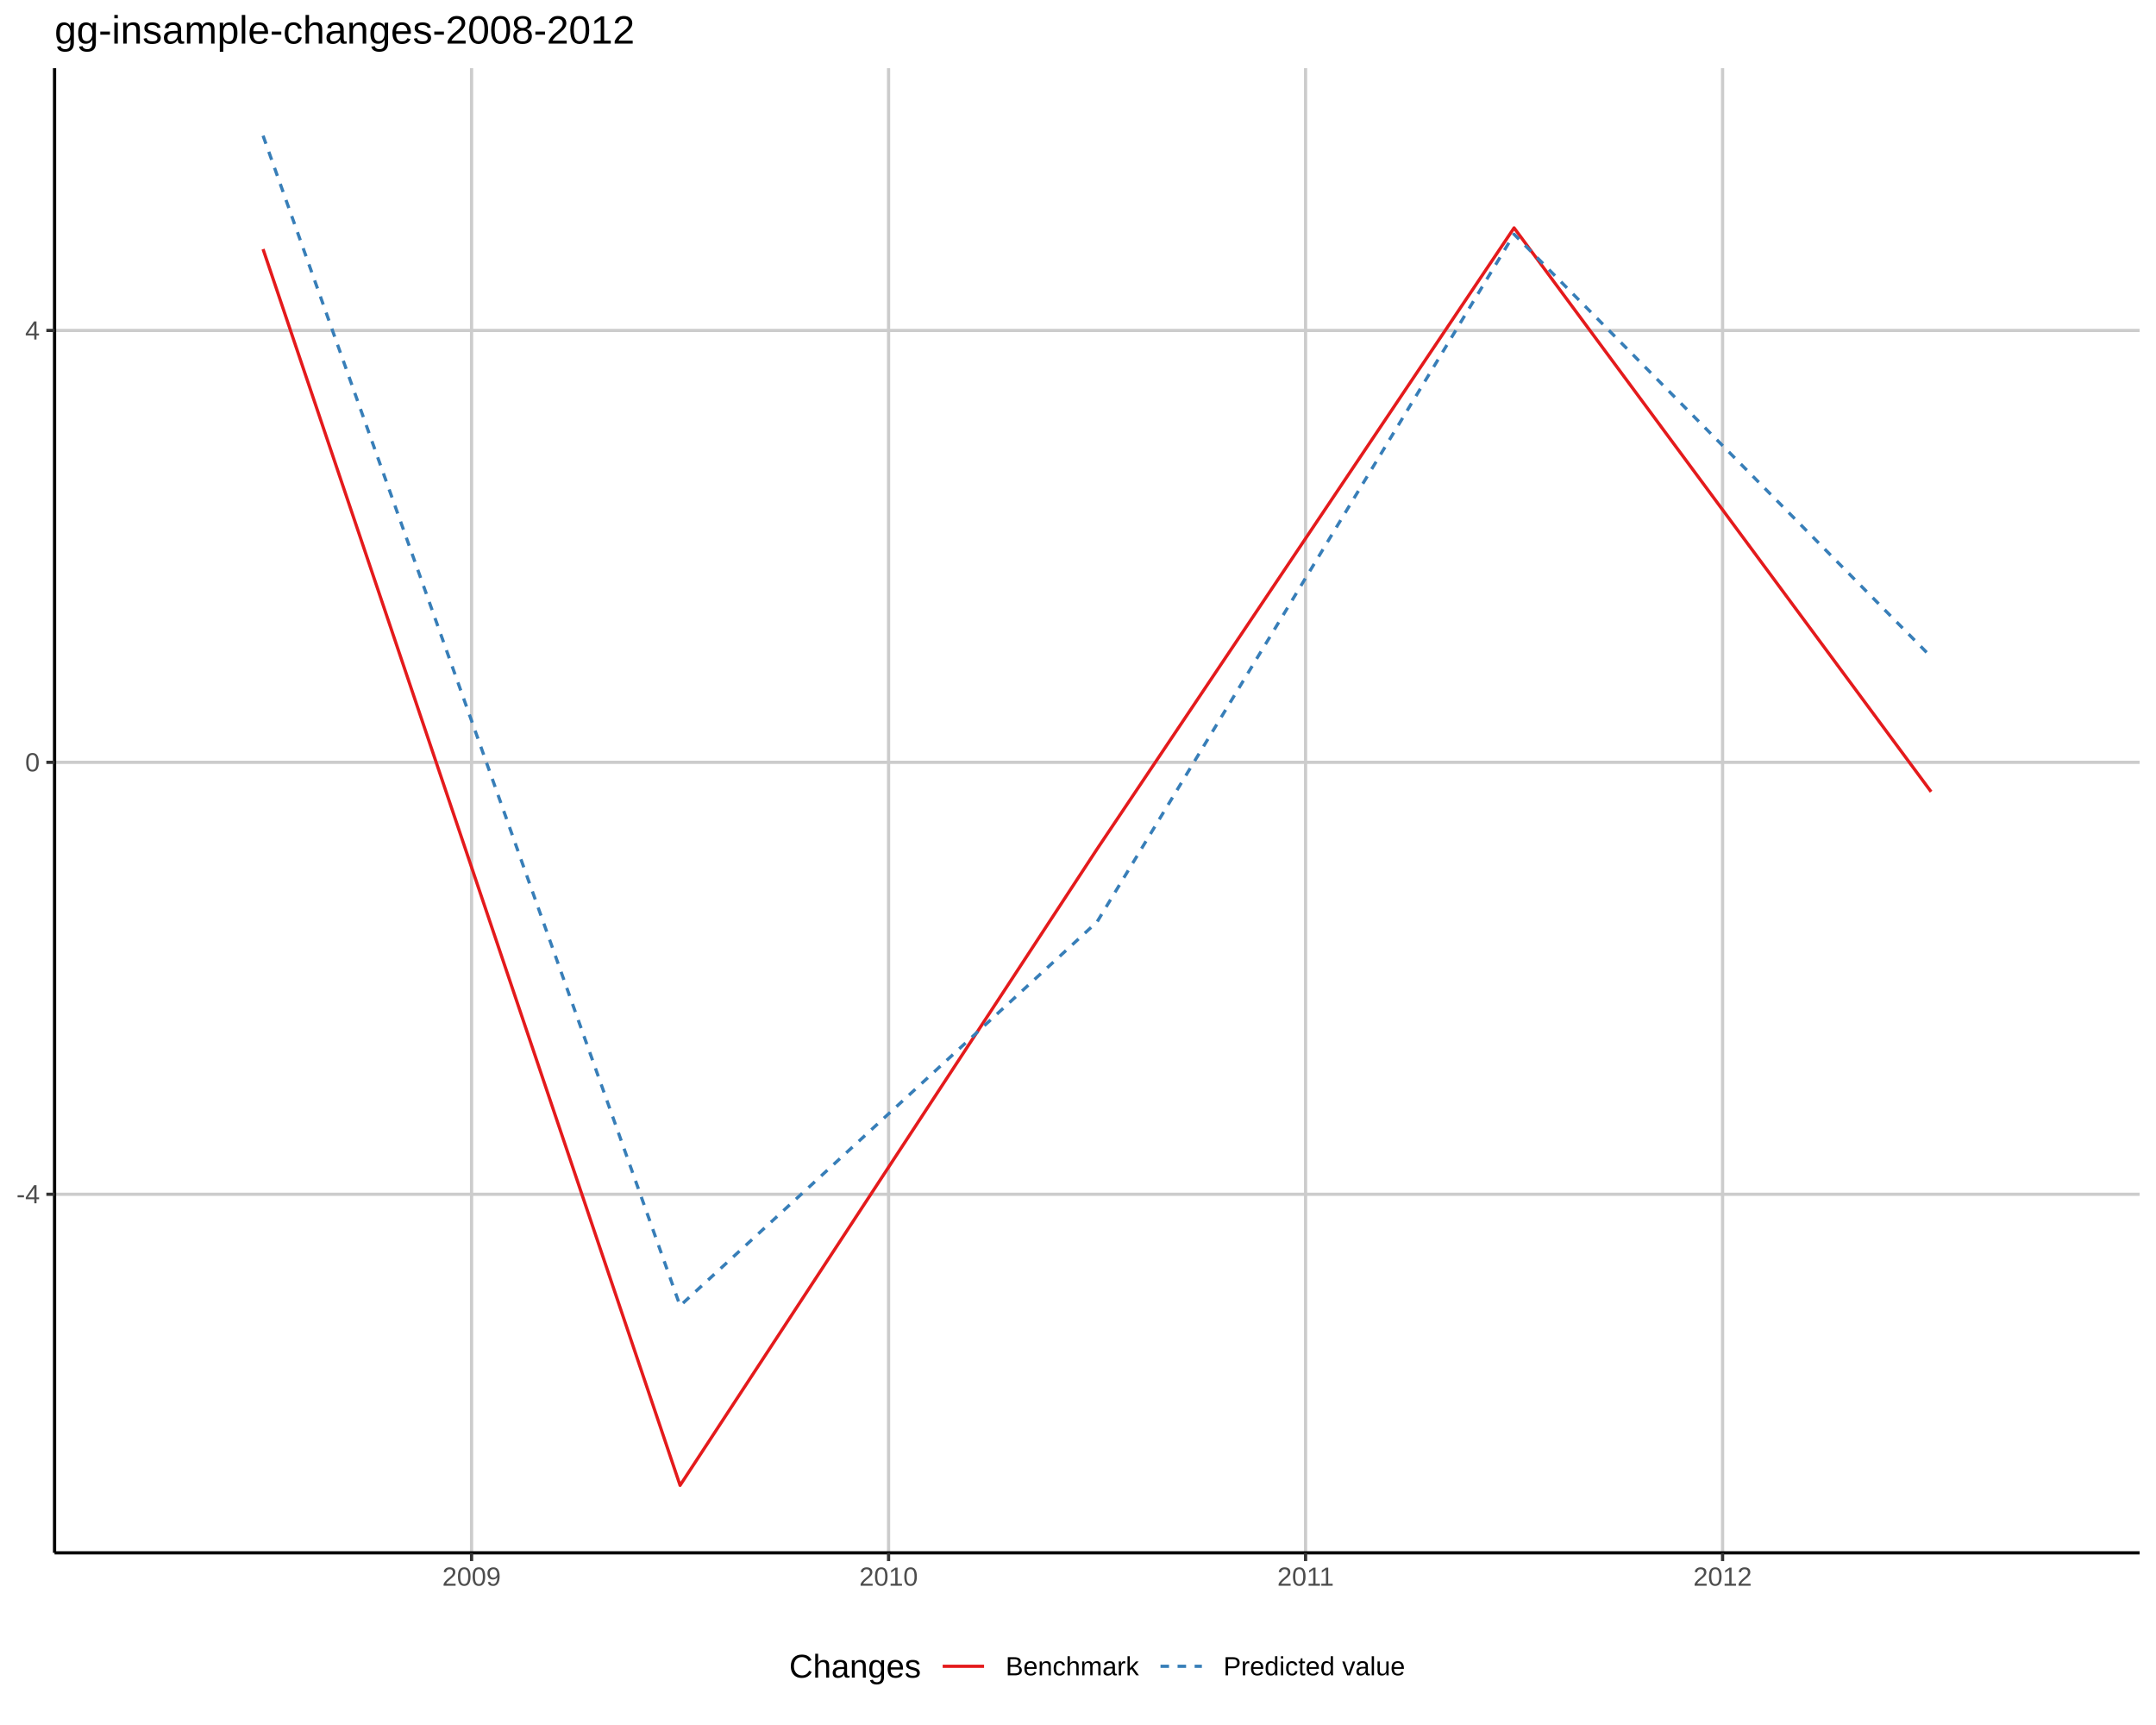
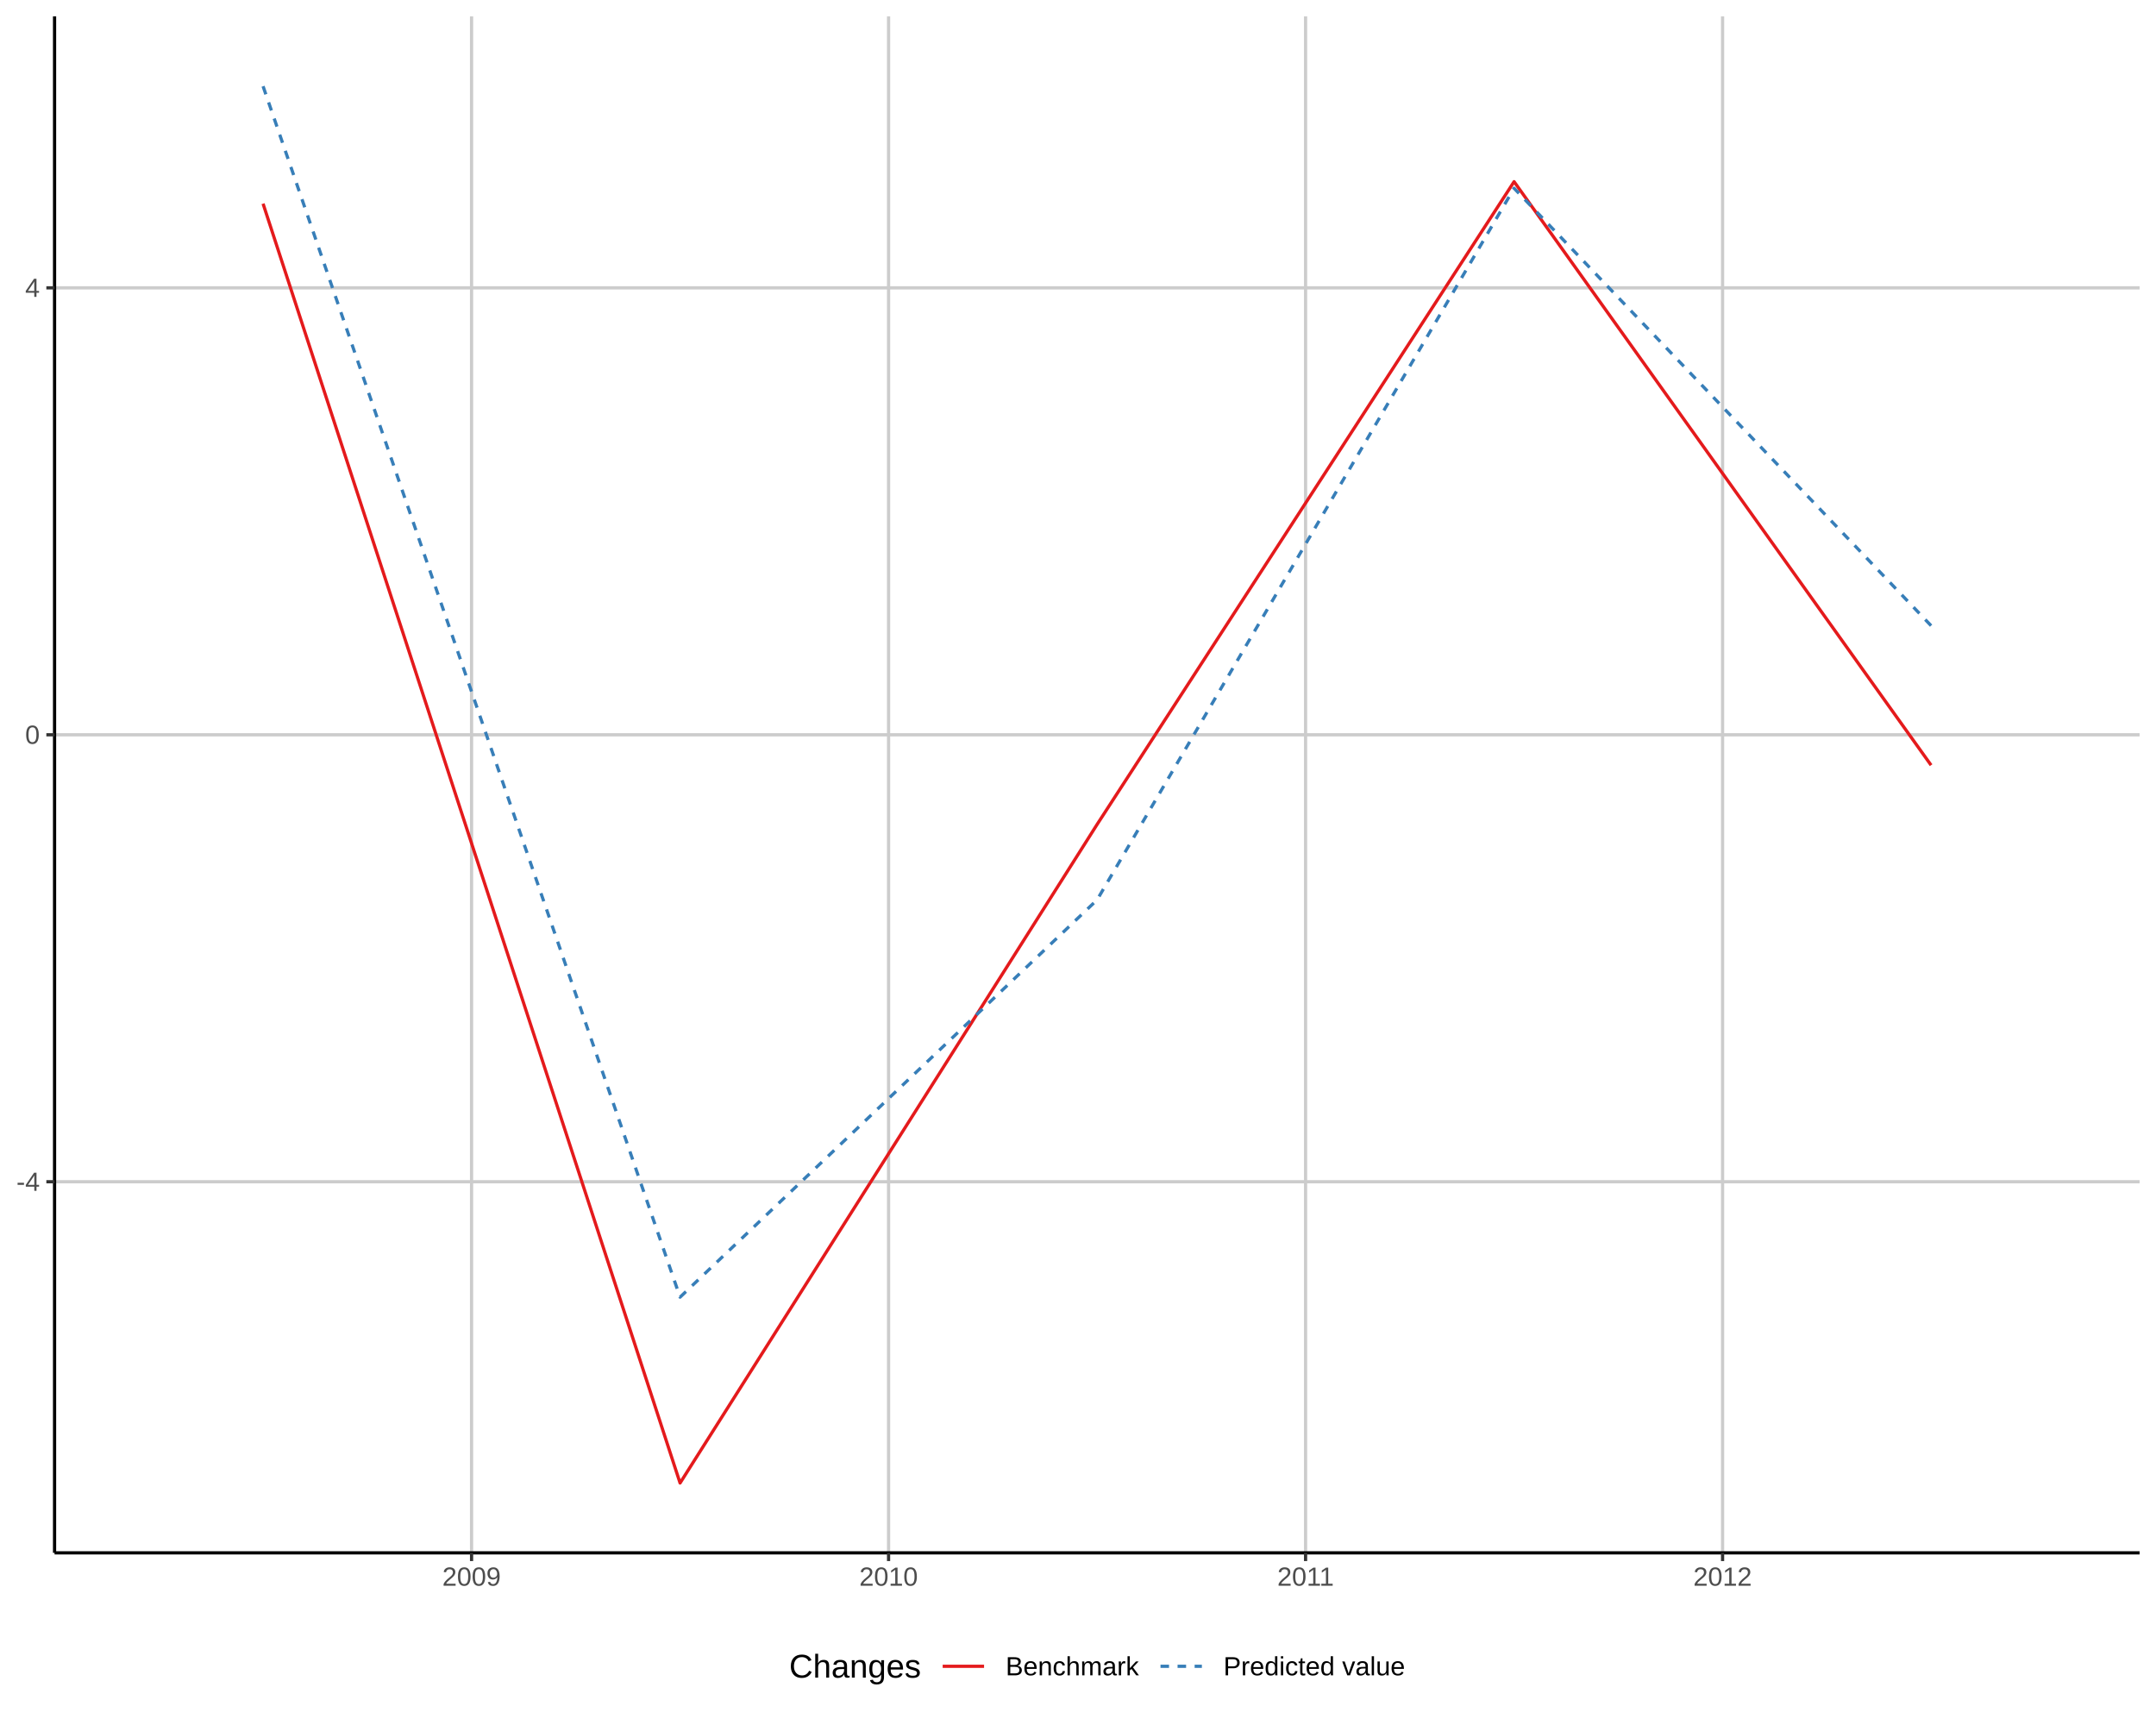
<svg xmlns="http://www.w3.org/2000/svg" viewBox="0 0 720.00 576.00">
  <defs>
    <style type="text/css">
    line, polyline, polygon, path, rect, circle {
      fill: none;
      stroke: #000000;
      stroke-linecap: round;
      stroke-linejoin: round;
      stroke-miterlimit: 10.00;
    }
  </style>
  </defs>
  <rect width="100%" height="100%" style="stroke: none; fill: #FFFFFF;" />
  <rect x="0.00" y="0.00" width="720.00" height="576.00" style="stroke-width: 1.07; stroke: #FFFFFF; fill: #FFFFFF;" />
  <defs>
-     <clipPath id="cpMTguMjJ8NzE0LjUyfDUxOC41MnwyMi43Nw==">
-       <rect x="18.22" y="22.77" width="696.30" height="495.74" />
+     <clipPath id="cpMTguMjJ8NzE0LjUyfDUxOC41Mnw1LjQ4">
+       <rect x="18.22" y="5.48" width="696.30" height="513.04" />
    </clipPath>
  </defs>
-   <rect x="18.22" y="22.77" width="696.30" height="495.74" style="stroke-width: 1.07; stroke: none; fill: #FFFFFF;" clip-path="url(#cpMTguMjJ8NzE0LjUyfDUxOC41MnwyMi43Nw==)" />
-   <polyline points="18.22,398.78 714.52,398.78 " style="stroke-width: 1.07; stroke: #CCCCCC; stroke-linecap: butt;" clip-path="url(#cpMTguMjJ8NzE0LjUyfDUxOC41MnwyMi43Nw==)" />
-   <polyline points="18.22,254.56 714.52,254.56 " style="stroke-width: 1.07; stroke: #CCCCCC; stroke-linecap: butt;" clip-path="url(#cpMTguMjJ8NzE0LjUyfDUxOC41MnwyMi43Nw==)" />
-   <polyline points="18.22,110.34 714.52,110.34 " style="stroke-width: 1.07; stroke: #CCCCCC; stroke-linecap: butt;" clip-path="url(#cpMTguMjJ8NzE0LjUyfDUxOC41MnwyMi43Nw==)" />
-   <polyline points="157.48,518.52 157.48,22.77 " style="stroke-width: 1.07; stroke: #CCCCCC; stroke-linecap: butt;" clip-path="url(#cpMTguMjJ8NzE0LjUyfDUxOC41MnwyMi43Nw==)" />
-   <polyline points="296.74,518.52 296.74,22.77 " style="stroke-width: 1.07; stroke: #CCCCCC; stroke-linecap: butt;" clip-path="url(#cpMTguMjJ8NzE0LjUyfDUxOC41MnwyMi43Nw==)" />
-   <polyline points="436.00,518.52 436.00,22.77 " style="stroke-width: 1.07; stroke: #CCCCCC; stroke-linecap: butt;" clip-path="url(#cpMTguMjJ8NzE0LjUyfDUxOC41MnwyMi43Nw==)" />
-   <polyline points="575.26,518.52 575.26,22.77 " style="stroke-width: 1.07; stroke: #CCCCCC; stroke-linecap: butt;" clip-path="url(#cpMTguMjJ8NzE0LjUyfDUxOC41MnwyMi43Nw==)" />
-   <polyline points="87.85,83.19 227.11,495.98 366.37,283.50 505.63,76.09 644.89,264.37 " style="stroke-width: 1.07; stroke: #E41A1C; stroke-linecap: butt;" clip-path="url(#cpMTguMjJ8NzE0LjUyfDUxOC41MnwyMi43Nw==)" />
-   <polyline points="87.85,45.31 227.11,436.02 366.37,307.83 505.63,78.22 644.89,219.35 " style="stroke-width: 1.07; stroke: #377EB8; stroke-dasharray: 2.85,2.85; stroke-linecap: butt;" clip-path="url(#cpMTguMjJ8NzE0LjUyfDUxOC41MnwyMi43Nw==)" />
+   <rect x="18.22" y="5.48" width="696.30" height="513.04" style="stroke-width: 1.07; stroke: none; fill: #FFFFFF;" clip-path="url(#cpMTguMjJ8NzE0LjUyfDUxOC41Mnw1LjQ4)" />
+   <polyline points="18.22,394.60 714.52,394.60 " style="stroke-width: 1.07; stroke: #CCCCCC; stroke-linecap: butt;" clip-path="url(#cpMTguMjJ8NzE0LjUyfDUxOC41Mnw1LjQ4)" />
+   <polyline points="18.22,245.35 714.52,245.35 " style="stroke-width: 1.07; stroke: #CCCCCC; stroke-linecap: butt;" clip-path="url(#cpMTguMjJ8NzE0LjUyfDUxOC41Mnw1LjQ4)" />
+   <polyline points="18.22,96.11 714.52,96.11 " style="stroke-width: 1.07; stroke: #CCCCCC; stroke-linecap: butt;" clip-path="url(#cpMTguMjJ8NzE0LjUyfDUxOC41Mnw1LjQ4)" />
+   <polyline points="157.48,518.52 157.48,5.48 " style="stroke-width: 1.07; stroke: #CCCCCC; stroke-linecap: butt;" clip-path="url(#cpMTguMjJ8NzE0LjUyfDUxOC41Mnw1LjQ4)" />
+   <polyline points="296.74,518.52 296.74,5.48 " style="stroke-width: 1.07; stroke: #CCCCCC; stroke-linecap: butt;" clip-path="url(#cpMTguMjJ8NzE0LjUyfDUxOC41Mnw1LjQ4)" />
+   <polyline points="436.00,518.52 436.00,5.48 " style="stroke-width: 1.07; stroke: #CCCCCC; stroke-linecap: butt;" clip-path="url(#cpMTguMjJ8NzE0LjUyfDUxOC41Mnw1LjQ4)" />
+   <polyline points="575.26,518.52 575.26,5.48 " style="stroke-width: 1.07; stroke: #CCCCCC; stroke-linecap: butt;" clip-path="url(#cpMTguMjJ8NzE0LjUyfDUxOC41Mnw1LjQ4)" />
+   <polyline points="87.85,68.01 227.11,495.20 366.37,275.30 505.63,60.66 644.89,255.51 " style="stroke-width: 1.07; stroke: #E41A1C; stroke-linecap: butt;" clip-path="url(#cpMTguMjJ8NzE0LjUyfDUxOC41Mnw1LjQ4)" />
+   <polyline points="87.85,28.80 227.11,433.14 366.37,300.48 505.63,62.86 644.89,208.92 " style="stroke-width: 1.07; stroke: #377EB8; stroke-dasharray: 2.85,2.85; stroke-linecap: butt;" clip-path="url(#cpMTguMjJ8NzE0LjUyfDUxOC41Mnw1LjQ4)" />
  <defs>
    <clipPath id="cpMC4wMHw3MjAuMDB8NTc2LjAwfDAuMDA=">
      <rect x="0.00" y="0.00" width="720.00" height="576.00" />
    </clipPath>
  </defs>
-   <polyline points="18.22,518.52 18.22,22.77 " style="stroke-width: 1.07; stroke-linecap: butt;" clip-path="url(#cpMC4wMHw3MjAuMDB8NTc2LjAwfDAuMDA=)" />
+   <polyline points="18.22,518.52 18.22,5.48 " style="stroke-width: 1.07; stroke-linecap: butt;" clip-path="url(#cpMC4wMHw3MjAuMDB8NTc2LjAwfDAuMDA=)" />
  <g clip-path="url(#cpMC4wMHw3MjAuMDB8NTc2LjAwfDAuMDA=)">
-     <text x="5.48" y="401.80" style="font-size: 8.80px; fill: #4D4D4D; font-family: Liberation Sans;" textLength="7.81px" lengthAdjust="spacingAndGlyphs">-4</text>
+     <text x="5.48" y="397.63" style="font-size: 8.80px; fill: #4D4D4D; font-family: Liberation Sans;" textLength="7.81px" lengthAdjust="spacingAndGlyphs">-4</text>
  </g>
  <g clip-path="url(#cpMC4wMHw3MjAuMDB8NTc2LjAwfDAuMDA=)">
-     <text x="8.40" y="257.58" style="font-size: 8.80px; fill: #4D4D4D; font-family: Liberation Sans;" textLength="4.89px" lengthAdjust="spacingAndGlyphs">0</text>
+     <text x="8.40" y="248.38" style="font-size: 8.80px; fill: #4D4D4D; font-family: Liberation Sans;" textLength="4.89px" lengthAdjust="spacingAndGlyphs">0</text>
  </g>
  <g clip-path="url(#cpMC4wMHw3MjAuMDB8NTc2LjAwfDAuMDA=)">
-     <text x="8.40" y="113.37" style="font-size: 8.80px; fill: #4D4D4D; font-family: Liberation Sans;" textLength="4.89px" lengthAdjust="spacingAndGlyphs">4</text>
+     <text x="8.40" y="99.13" style="font-size: 8.80px; fill: #4D4D4D; font-family: Liberation Sans;" textLength="4.89px" lengthAdjust="spacingAndGlyphs">4</text>
  </g>
-   <polyline points="15.48,398.78 18.22,398.78 " style="stroke-width: 1.07; stroke: #333333; stroke-linecap: butt;" clip-path="url(#cpMC4wMHw3MjAuMDB8NTc2LjAwfDAuMDA=)" />
-   <polyline points="15.48,254.56 18.22,254.56 " style="stroke-width: 1.07; stroke: #333333; stroke-linecap: butt;" clip-path="url(#cpMC4wMHw3MjAuMDB8NTc2LjAwfDAuMDA=)" />
-   <polyline points="15.48,110.34 18.22,110.34 " style="stroke-width: 1.07; stroke: #333333; stroke-linecap: butt;" clip-path="url(#cpMC4wMHw3MjAuMDB8NTc2LjAwfDAuMDA=)" />
+   <polyline points="15.48,394.60 18.22,394.60 " style="stroke-width: 1.07; stroke: #333333; stroke-linecap: butt;" clip-path="url(#cpMC4wMHw3MjAuMDB8NTc2LjAwfDAuMDA=)" />
+   <polyline points="15.48,245.35 18.22,245.35 " style="stroke-width: 1.07; stroke: #333333; stroke-linecap: butt;" clip-path="url(#cpMC4wMHw3MjAuMDB8NTc2LjAwfDAuMDA=)" />
+   <polyline points="15.48,96.11 18.22,96.11 " style="stroke-width: 1.07; stroke: #333333; stroke-linecap: butt;" clip-path="url(#cpMC4wMHw3MjAuMDB8NTc2LjAwfDAuMDA=)" />
  <polyline points="18.22,518.52 714.52,518.52 " style="stroke-width: 1.07; stroke-linecap: butt;" clip-path="url(#cpMC4wMHw3MjAuMDB8NTc2LjAwfDAuMDA=)" />
  <polyline points="157.48,521.26 157.48,518.52 " style="stroke-width: 1.07; stroke: #333333; stroke-linecap: butt;" clip-path="url(#cpMC4wMHw3MjAuMDB8NTc2LjAwfDAuMDA=)" />
  <polyline points="296.74,521.26 296.74,518.52 " style="stroke-width: 1.07; stroke: #333333; stroke-linecap: butt;" clip-path="url(#cpMC4wMHw3MjAuMDB8NTc2LjAwfDAuMDA=)" />
  <polyline points="436.00,521.26 436.00,518.52 " style="stroke-width: 1.07; stroke: #333333; stroke-linecap: butt;" clip-path="url(#cpMC4wMHw3MjAuMDB8NTc2LjAwfDAuMDA=)" />
  <polyline points="575.26,521.26 575.26,518.52 " style="stroke-width: 1.07; stroke: #333333; stroke-linecap: butt;" clip-path="url(#cpMC4wMHw3MjAuMDB8NTc2LjAwfDAuMDA=)" />
  <g clip-path="url(#cpMC4wMHw3MjAuMDB8NTc2LjAwfDAuMDA=)">
    <text x="147.70" y="529.49" style="font-size: 8.80px; fill: #4D4D4D; font-family: Liberation Sans;" textLength="19.56px" lengthAdjust="spacingAndGlyphs">2009</text>
  </g>
  <g clip-path="url(#cpMC4wMHw3MjAuMDB8NTc2LjAwfDAuMDA=)">
    <text x="286.96" y="529.49" style="font-size: 8.80px; fill: #4D4D4D; font-family: Liberation Sans;" textLength="19.56px" lengthAdjust="spacingAndGlyphs">2010</text>
  </g>
  <g clip-path="url(#cpMC4wMHw3MjAuMDB8NTc2LjAwfDAuMDA=)">
    <text x="426.55" y="529.49" style="font-size: 8.80px; fill: #4D4D4D; font-family: Liberation Sans;" textLength="18.91px" lengthAdjust="spacingAndGlyphs">2011</text>
  </g>
  <g clip-path="url(#cpMC4wMHw3MjAuMDB8NTc2LjAwfDAuMDA=)">
    <text x="565.48" y="529.49" style="font-size: 8.80px; fill: #4D4D4D; font-family: Liberation Sans;" textLength="19.56px" lengthAdjust="spacingAndGlyphs">2012</text>
  </g>
  <rect x="258.06" y="542.28" width="216.62" height="28.24" style="stroke-width: 1.07; stroke: none; fill: #FFFFFF;" clip-path="url(#cpMC4wMHw3MjAuMDB8NTc2LjAwfDAuMDA=)" />
  <g clip-path="url(#cpMC4wMHw3MjAuMDB8NTc2LjAwfDAuMDA=)">
    <text x="263.54" y="560.18" style="font-size: 11.00px; font-family: Liberation Sans;" textLength="44.06px" lengthAdjust="spacingAndGlyphs">Changes</text>
  </g>
  <line x1="314.81" y1="556.40" x2="328.63" y2="556.40" style="stroke-width: 1.07; stroke: #E41A1C; stroke-linecap: butt;" clip-path="url(#cpMC4wMHw3MjAuMDB8NTc2LjAwfDAuMDA=)" />
  <line x1="387.55" y1="556.40" x2="401.37" y2="556.40" style="stroke-width: 1.07; stroke: #377EB8; stroke-dasharray: 2.85,2.85; stroke-linecap: butt;" clip-path="url(#cpMC4wMHw3MjAuMDB8NTc2LjAwfDAuMDA=)" />
  <g clip-path="url(#cpMC4wMHw3MjAuMDB8NTc2LjAwfDAuMDA=)">
    <text x="335.84" y="559.42" style="font-size: 8.80px; font-family: Liberation Sans;" textLength="44.50px" lengthAdjust="spacingAndGlyphs">Benchmark</text>
  </g>
  <g clip-path="url(#cpMC4wMHw3MjAuMDB8NTc2LjAwfDAuMDA=)">
    <text x="408.58" y="559.42" style="font-size: 8.80px; font-family: Liberation Sans;" textLength="60.62px" lengthAdjust="spacingAndGlyphs">Predicted value</text>
  </g>
-   <g clip-path="url(#cpMC4wMHw3MjAuMDB8NTc2LjAwfDAuMDA=)">
-     <text x="18.22" y="14.56" style="font-size: 13.20px; font-family: Liberation Sans;" textLength="193.44px" lengthAdjust="spacingAndGlyphs">gg-insample-changes-2008-2012</text>
-   </g>
</svg>
